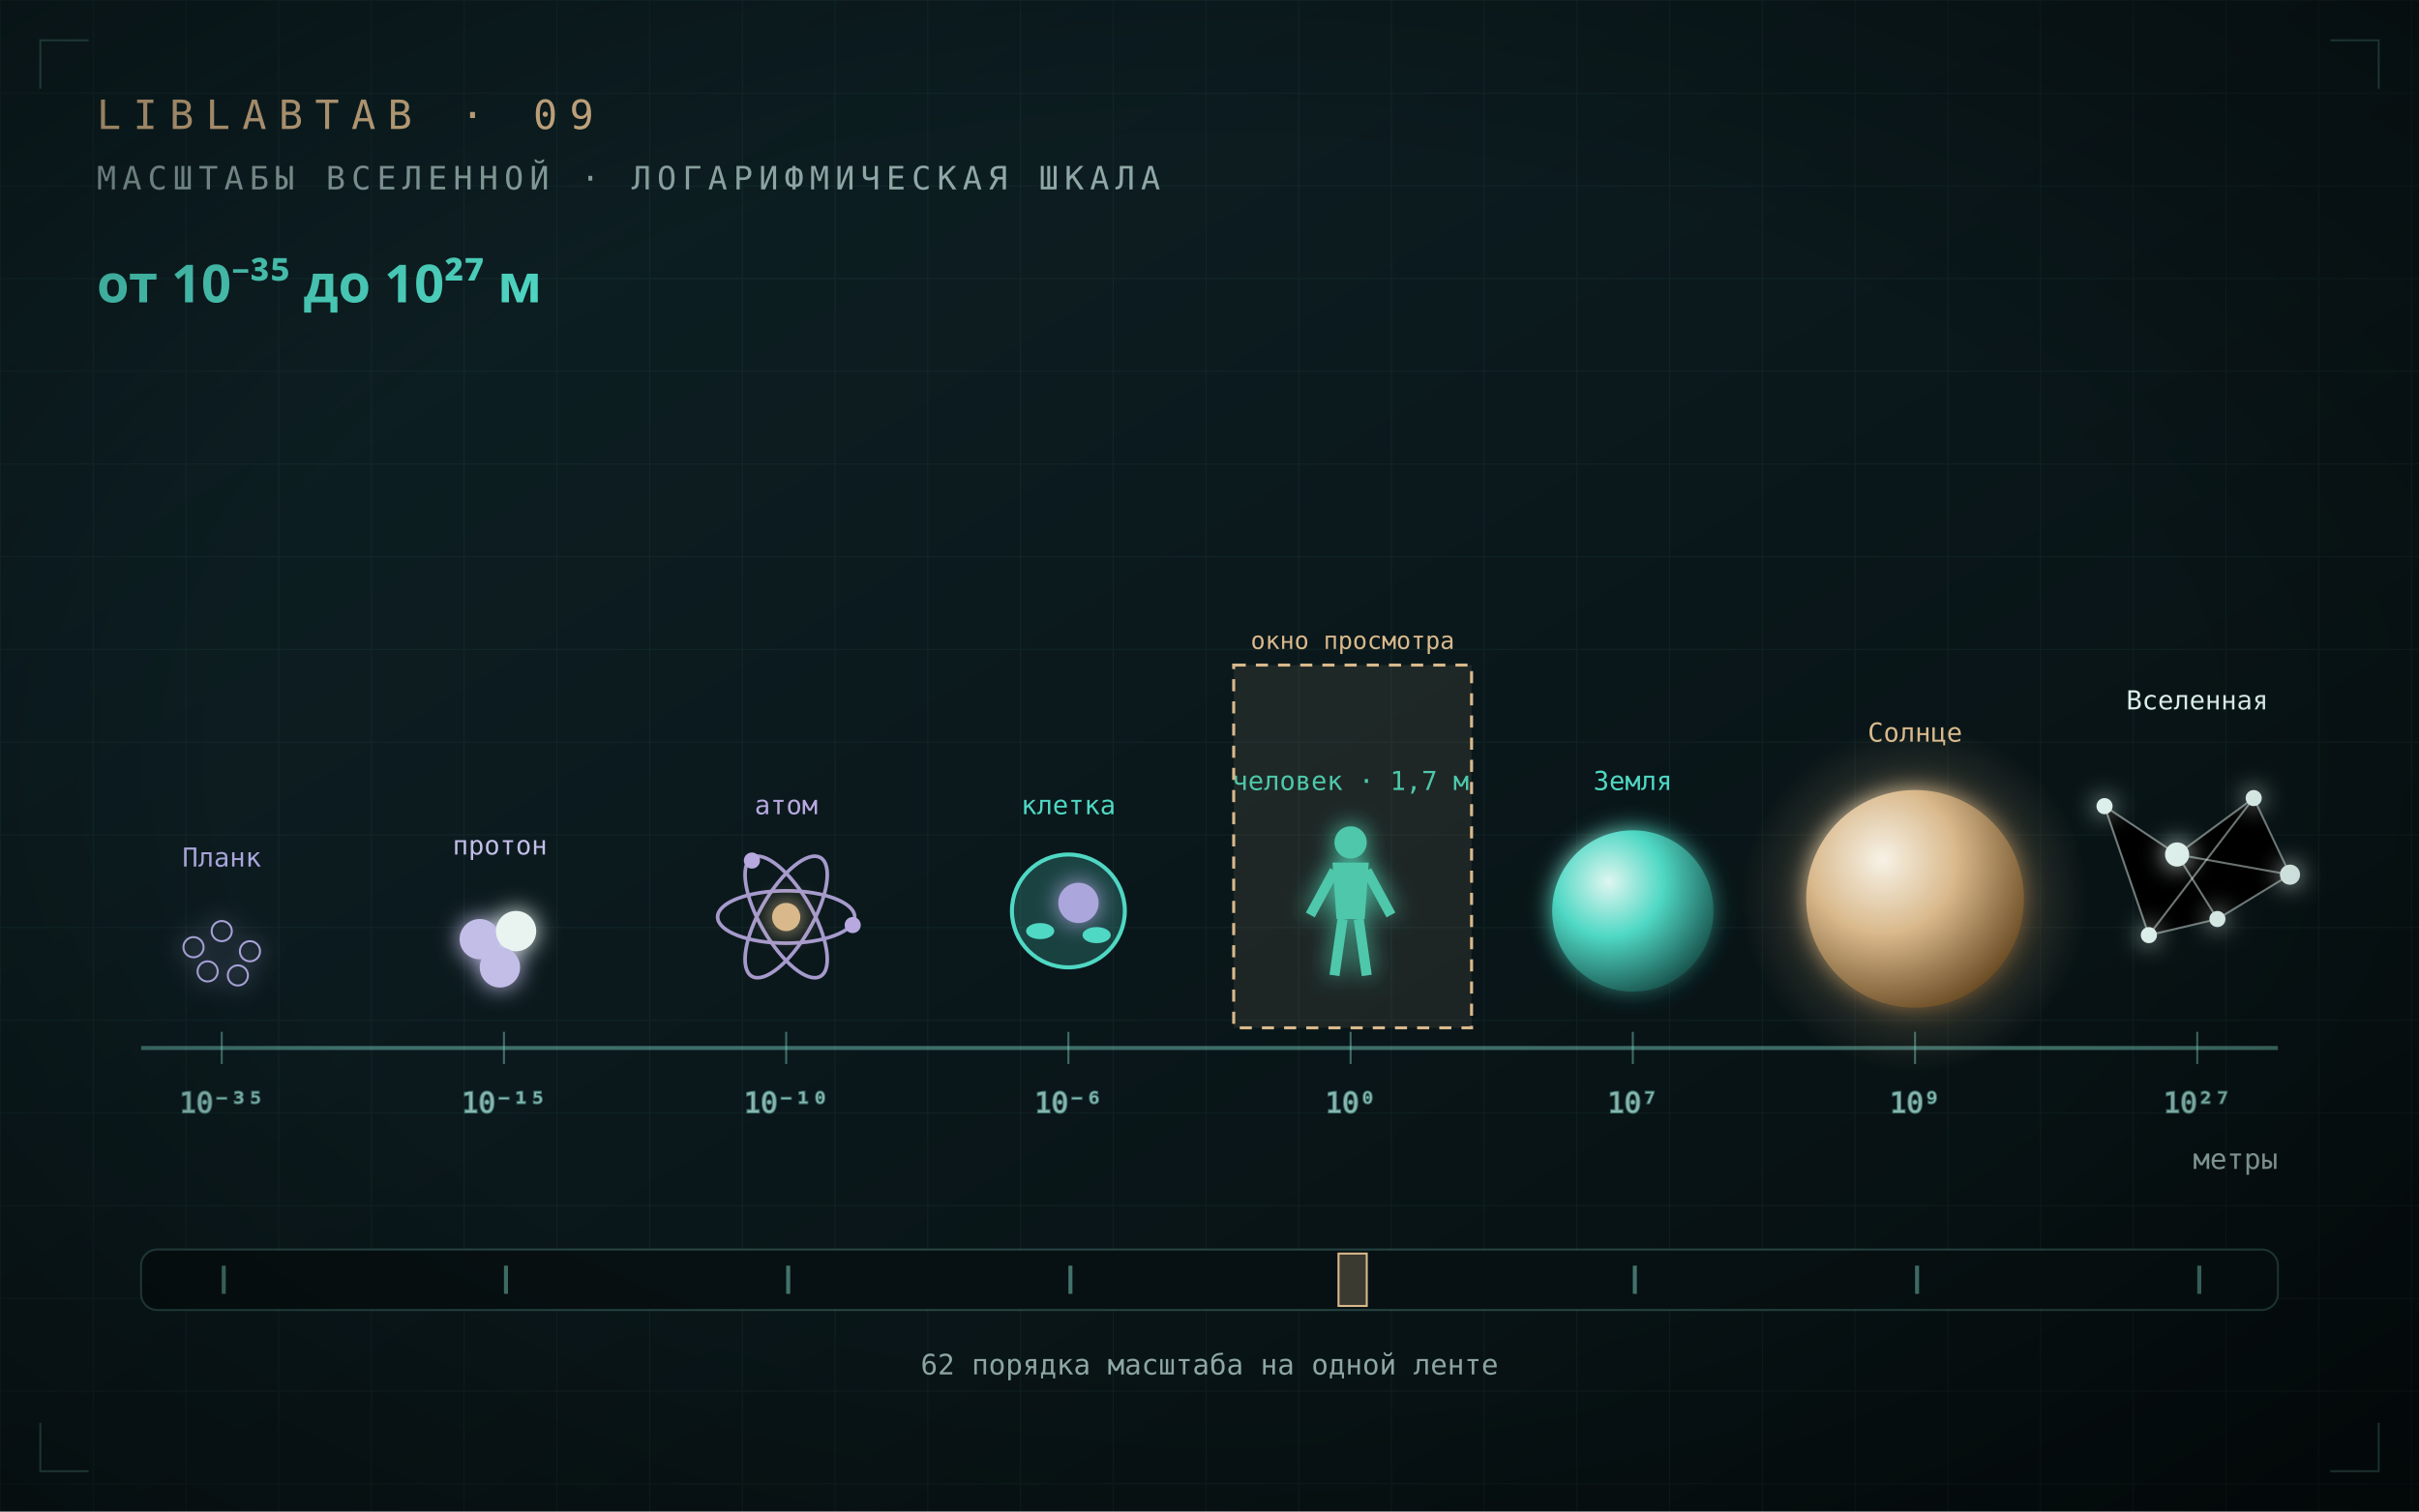
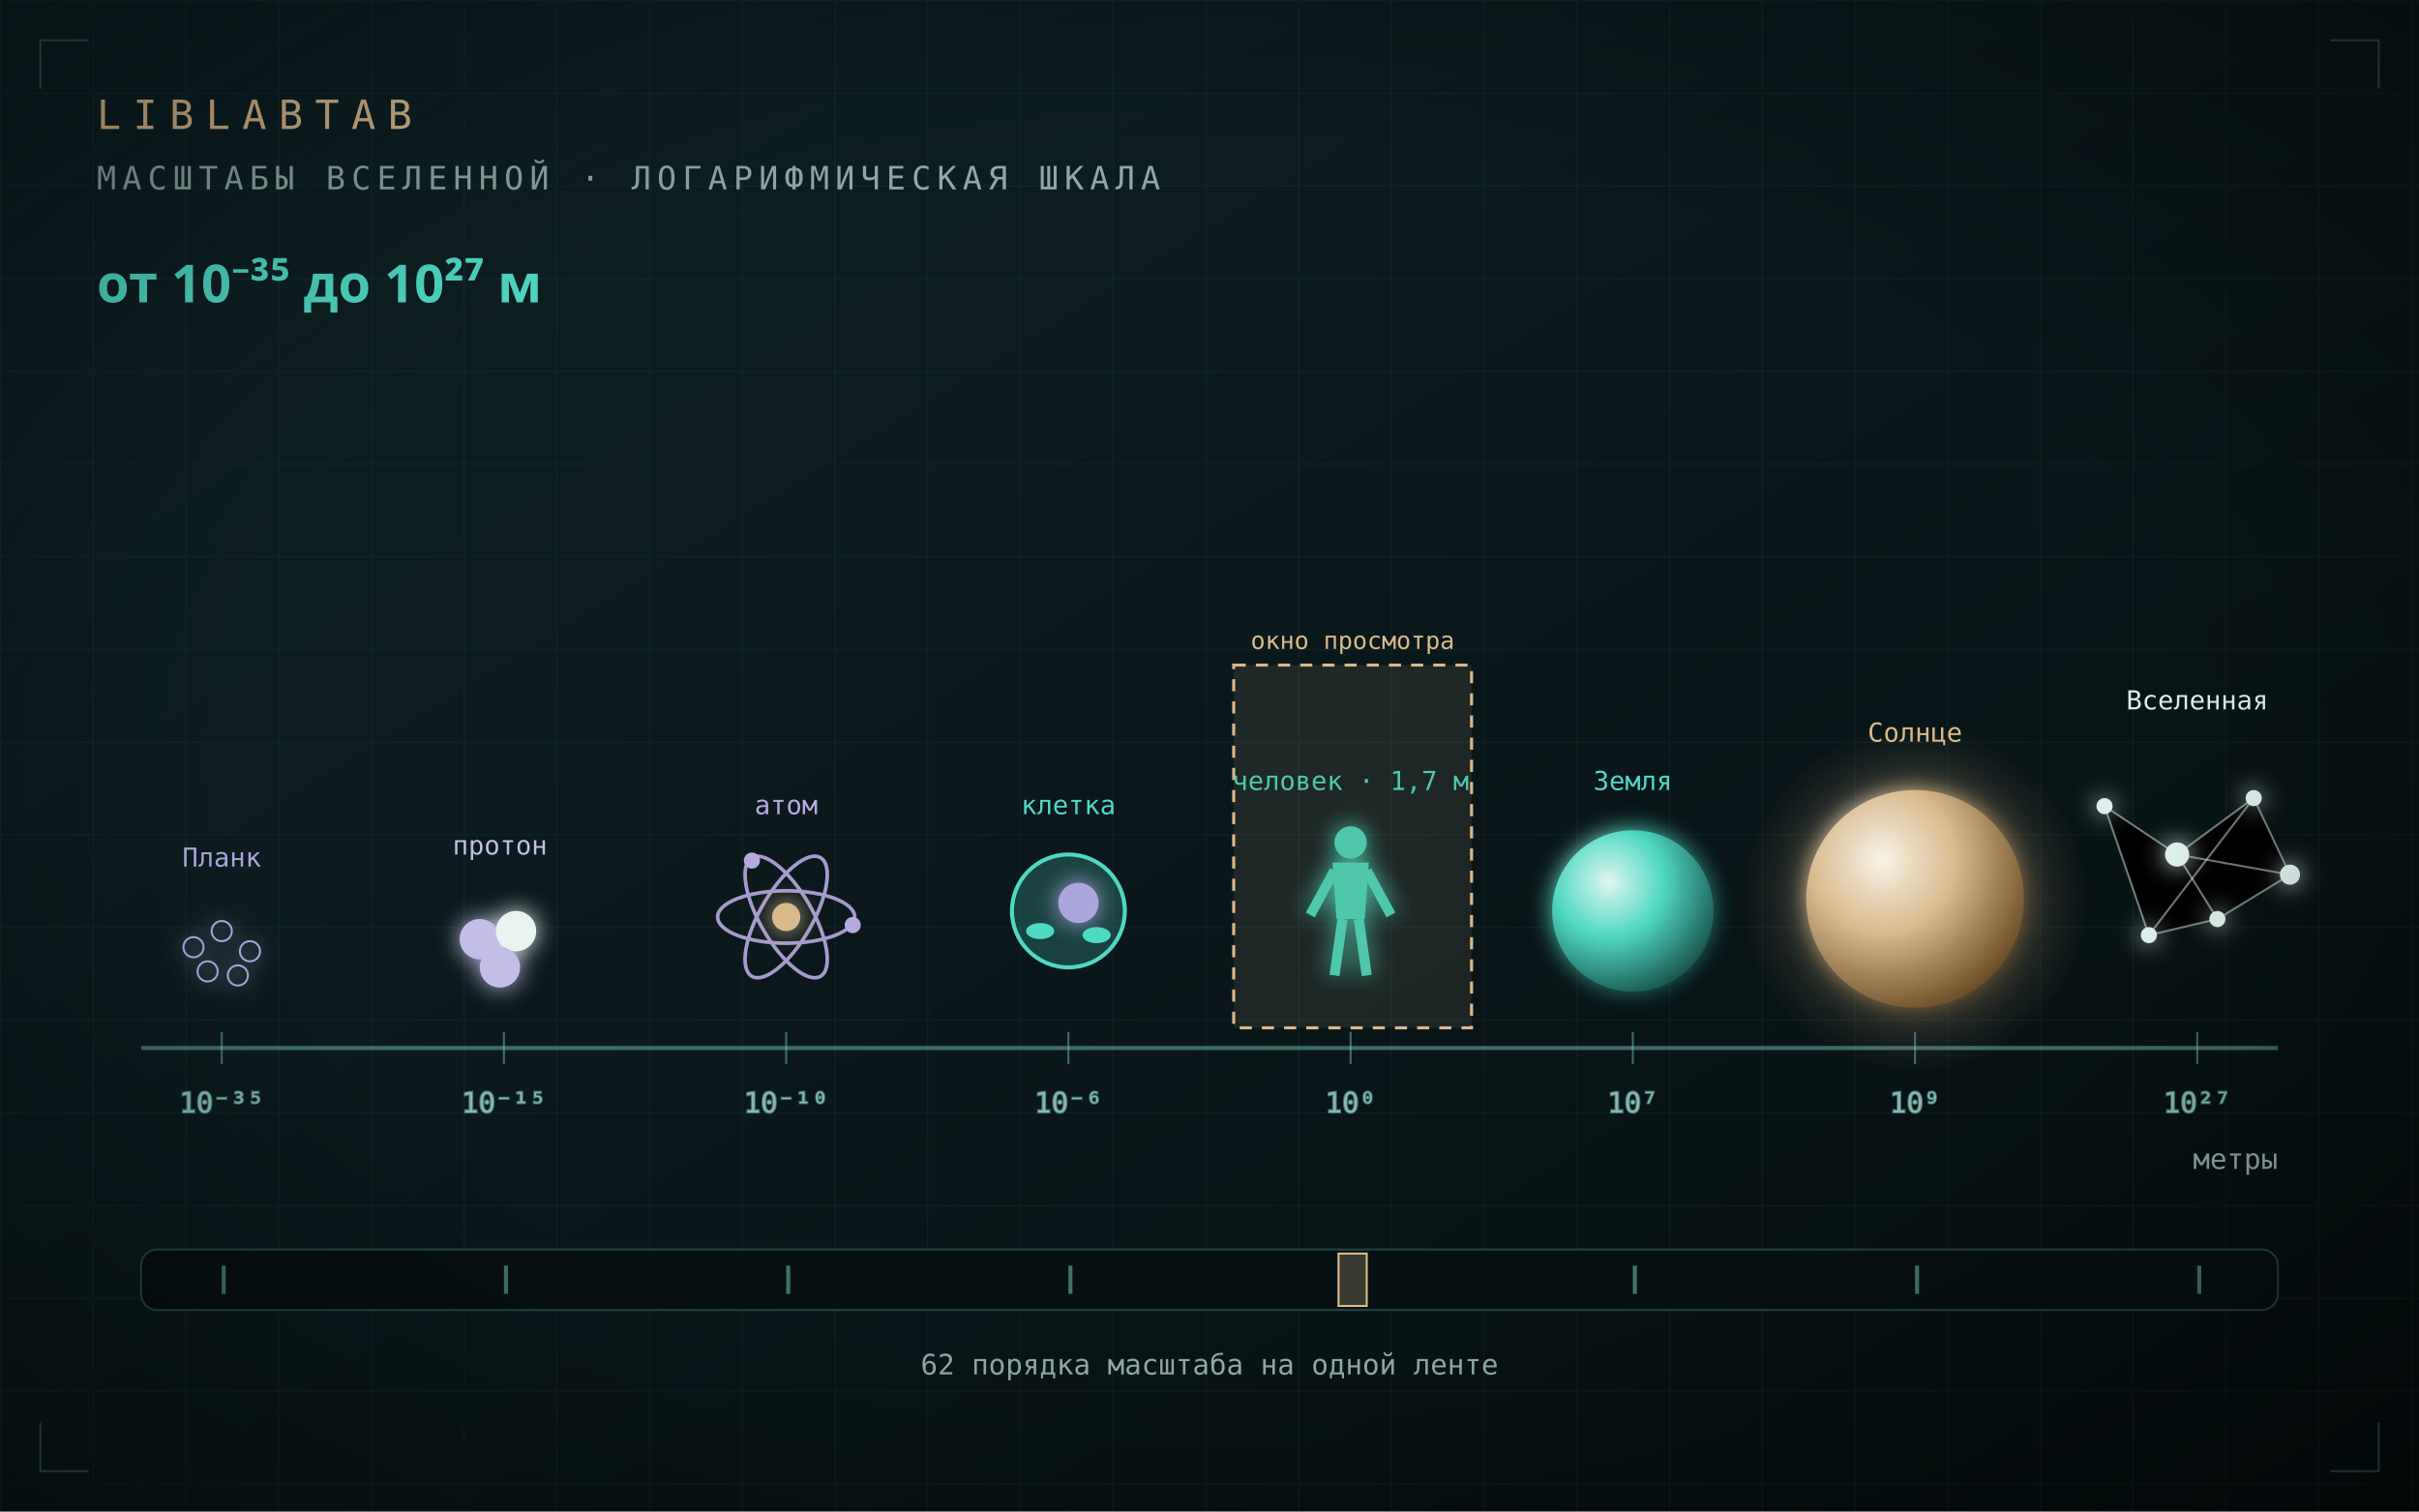
<svg xmlns="http://www.w3.org/2000/svg" viewBox="0 0 1200 750" font-family="JetBrains Mono, Consolas, monospace">
  <defs>
    <linearGradient id="bg" x1="0" y1="0" x2="1" y2="1">
      <stop offset="0" stop-color="#0E2226" />
      <stop offset=".55" stop-color="#0A171A" />
      <stop offset="1" stop-color="#050D0E" />
    </linearGradient>
    <pattern id="grid" width="46" height="46" patternUnits="userSpaceOnUse">
      <path d="M46 0H0V46" fill="none" stroke="#7ED6C7" stroke-opacity=".06" />
    </pattern>
    <radialGradient id="vig" cx=".5" cy=".5" r=".8">
      <stop offset=".5" stop-color="#000" stop-opacity="0" />
      <stop offset="1" stop-color="#000" stop-opacity=".55" />
    </radialGradient>
    <radialGradient id="sunG" cx=".35" cy=".32" r=".85">
      <stop offset="0" stop-color="#F7F2E6" />
      <stop offset=".4" stop-color="#D9B98C" />
      <stop offset="1" stop-color="#4a2c06" />
    </radialGradient>
    <radialGradient id="earthG" cx=".35" cy=".32" r=".85">
      <stop offset="0" stop-color="#DFF6F0" />
      <stop offset=".4" stop-color="#4FD8C4" />
      <stop offset="1" stop-color="#0A2E2C" />
    </radialGradient>
    <radialGradient id="halo" cx=".5" cy=".5" r=".5">
      <stop offset=".35" stop-color="#D9B98C" stop-opacity=".3" />
      <stop offset="1" stop-color="#D9B98C" stop-opacity="0" />
    </radialGradient>
    <filter id="glow" x="-70%" y="-70%" width="240%" height="240%">
      <feGaussianBlur stdDeviation="6" result="b" />
      <feMerge>
        <feMergeNode in="b" />
        <feMergeNode in="SourceGraphic" />
      </feMerge>
    </filter>
  </defs>
  <rect width="1200" height="750" fill="url(#bg)" />
  <rect width="1200" height="750" fill="url(#grid)" />
  <line x1="70" y1="520" x2="1130" y2="520" stroke="#7ED6C7" stroke-opacity=".45" stroke-width="2" />
  <g stroke="#7ED6C7" stroke-opacity=".45" fill="#8FA8A6" font-size="14" text-anchor="middle">
    <path d="M110 512v16" />
    <text x="110" y="552">10⁻³⁵</text>
    <path d="M250 512v16" />
    <text x="250" y="552">10⁻¹⁵</text>
    <path d="M390 512v16" />
    <text x="390" y="552">10⁻¹⁰</text>
    <path d="M530 512v16" />
    <text x="530" y="552">10⁻⁶</text>
    <path d="M670 512v16" />
    <text x="670" y="552">10⁰</text>
    <path d="M810 512v16" />
    <text x="810" y="552">10⁷</text>
    <path d="M950 512v16" />
    <text x="950" y="552">10⁹</text>
    <path d="M1090 512v16" />
    <text x="1090" y="552">10²⁷</text>
  </g>
  <text x="1130" y="580" fill="#8FA8A6" font-size="14" text-anchor="end">метры</text>
  <g stroke="#ABA6DC" fill="none" filter="url(#glow)">
    <circle cx="96" cy="470" r="5" />
    <circle cx="110" cy="462" r="5" />
    <circle cx="124" cy="472" r="5" />
    <circle cx="103" cy="482" r="5" />
    <circle cx="118" cy="484" r="5" />
  </g>
  <text x="110" y="430" fill="#ABA6DC" font-size="13" text-anchor="middle">Планк</text>
  <g filter="url(#glow)">
    <circle cx="238" cy="466" r="10" fill="#C3BEE8" />
    <circle cx="256" cy="462" r="10" fill="#E9F4F1" />
    <circle cx="248" cy="480" r="10" fill="#C3BEE8" />
  </g>
  <text x="248" y="424" fill="#C3BEE8" font-size="13" text-anchor="middle">протон</text>
  <g transform="translate(390,455)">
    <g stroke="#B7A9E0" fill="none" stroke-width="1.8" opacity=".9">
      <ellipse rx="34" ry="13" />
      <ellipse rx="34" ry="13" transform="rotate(60)" />
      <ellipse rx="34" ry="13" transform="rotate(120)" />
    </g>
    <circle r="7" fill="#D9B98C" filter="url(#glow)" />
    <circle cx="33" cy="4" r="4" fill="#B7A9E0" />
    <circle cx="-17" cy="-28" r="4" fill="#B7A9E0" />
  </g>
  <text x="390" y="404" fill="#B7A9E0" font-size="13" text-anchor="middle">атом</text>
  <g transform="translate(530,452)">
    <circle r="28" fill="#4FD8C4" opacity=".22" />
    <circle r="28" fill="none" stroke="#4FD8C4" stroke-width="2" />
    <circle cx="5" cy="-4" r="10" fill="#ABA6DC" filter="url(#glow)" />
    <ellipse cx="-14" cy="10" rx="7" ry="4" fill="#4FD8C4" />
    <ellipse cx="14" cy="12" rx="7" ry="4" fill="#4FD8C4" />
  </g>
  <text x="530" y="404" fill="#4FD8C4" font-size="13" text-anchor="middle">клетка</text>
  <g transform="translate(670,452)" fill="#3FC9AE" stroke="#3FC9AE" filter="url(#glow)">
    <circle cx="0" cy="-34" r="8" stroke="none" />
    <path d="M-9 -24 L9 -24 L7 4 L-7 4 Z" stroke="none" />
    <g stroke-width="5" fill="none">
      <path d="M-4 4 L-8 32" />
      <path d="M4 4 L8 32" />
      <path d="M-8 -20 L-20 2" />
      <path d="M8 -20 L20 2" />
    </g>
  </g>
  <text x="670" y="392" fill="#3FC9AE" font-size="13" text-anchor="middle">человек · 1,7 м</text>
  <circle cx="810" cy="452" r="40" fill="url(#earthG)" filter="url(#glow)" />
  <text x="810" y="392" fill="#4FD8C4" font-size="13" text-anchor="middle">Земля</text>
  <circle cx="950" cy="446" r="86" fill="url(#halo)" />
  <circle cx="950" cy="446" r="54" fill="url(#sunG)" filter="url(#glow)" />
  <text x="950" y="368" fill="#D9B98C" font-size="13" text-anchor="middle">Солнце</text>
  <g transform="translate(1090,430)">
    <g stroke="#DCEFEA" stroke-opacity=".5" stroke-width="1">
      <path d="M-46 -30 L-10 -6 L28 -34 L46 4 L10 26 L-24 34 L-46 -30" />
      <path d="M-10 -6 L10 26" />
      <path d="M-10 -6 L46 4" />
      <path d="M28 -34 L-24 34" />
    </g>
    <g fill="#DCEFEA" filter="url(#glow)">
      <circle cx="-46" cy="-30" r="4" />
      <circle cx="-10" cy="-6" r="6" />
      <circle cx="28" cy="-34" r="4" />
      <circle cx="46" cy="4" r="5" />
      <circle cx="10" cy="26" r="4" />
      <circle cx="-24" cy="34" r="4" />
    </g>
  </g>
  <text x="1090" y="352" fill="#DCEFEA" font-size="13" text-anchor="middle">Вселенная</text>
  <rect x="612" y="330" width="118" height="180" fill="#D9B98C" fill-opacity=".1" stroke="#D9B98C" stroke-width="1.5" stroke-dasharray="6 5" />
  <text x="671" y="322" fill="#D9B98C" font-size="12" text-anchor="middle">окно просмотра</text>
  <rect x="70" y="620" width="1060" height="30" rx="8" fill="#071012" stroke="#7ED6C7" stroke-opacity=".25" />
  <g fill="#7ED6C7" fill-opacity=".5">
    <rect x="110" y="628" width="2" height="14" />
    <rect x="250" y="628" width="2" height="14" />
    <rect x="390" y="628" width="2" height="14" />
    <rect x="530" y="628" width="2" height="14" />
    <rect x="810" y="628" width="2" height="14" />
    <rect x="950" y="628" width="2" height="14" />
    <rect x="1090" y="628" width="2" height="14" />
  </g>
  <rect x="664" y="622" width="14" height="26" fill="#D9B98C" fill-opacity=".25" stroke="#D9B98C" />
  <text x="600" y="682" fill="#8FA8A6" font-size="14" text-anchor="middle">62 порядка масштаба на одной ленте</text>
-   <text x="48" y="64" fill="#D9B98C" font-size="20" letter-spacing="6">LIBLABTAB · 09</text>
+   <text x="48" y="64" fill="#D9B98C" font-size="20" letter-spacing="6">LIBLABTAB</text>
  <text x="48" y="94" fill="#8FA8A6" font-size="16" letter-spacing="3">МАСШТАБЫ ВСЕЛЕННОЙ · ЛОГАРИФМИЧЕСКАЯ ШКАЛА</text>
  <text x="48" y="150" fill="#4FD8C4" font-size="26" font-family="Unbounded, sans-serif" font-weight="800">от 10⁻³⁵ до 10²⁷ м</text>
  <g stroke="#7ED6C7" stroke-opacity=".3" fill="none">
    <path d="M20 44V20h24" />
    <path d="M1156 20h24v24" />
    <path d="M1180 706v24h-24" />
    <path d="M44 730H20v-24" />
  </g>
  <rect width="1200" height="750" fill="url(#vig)" />
</svg>
